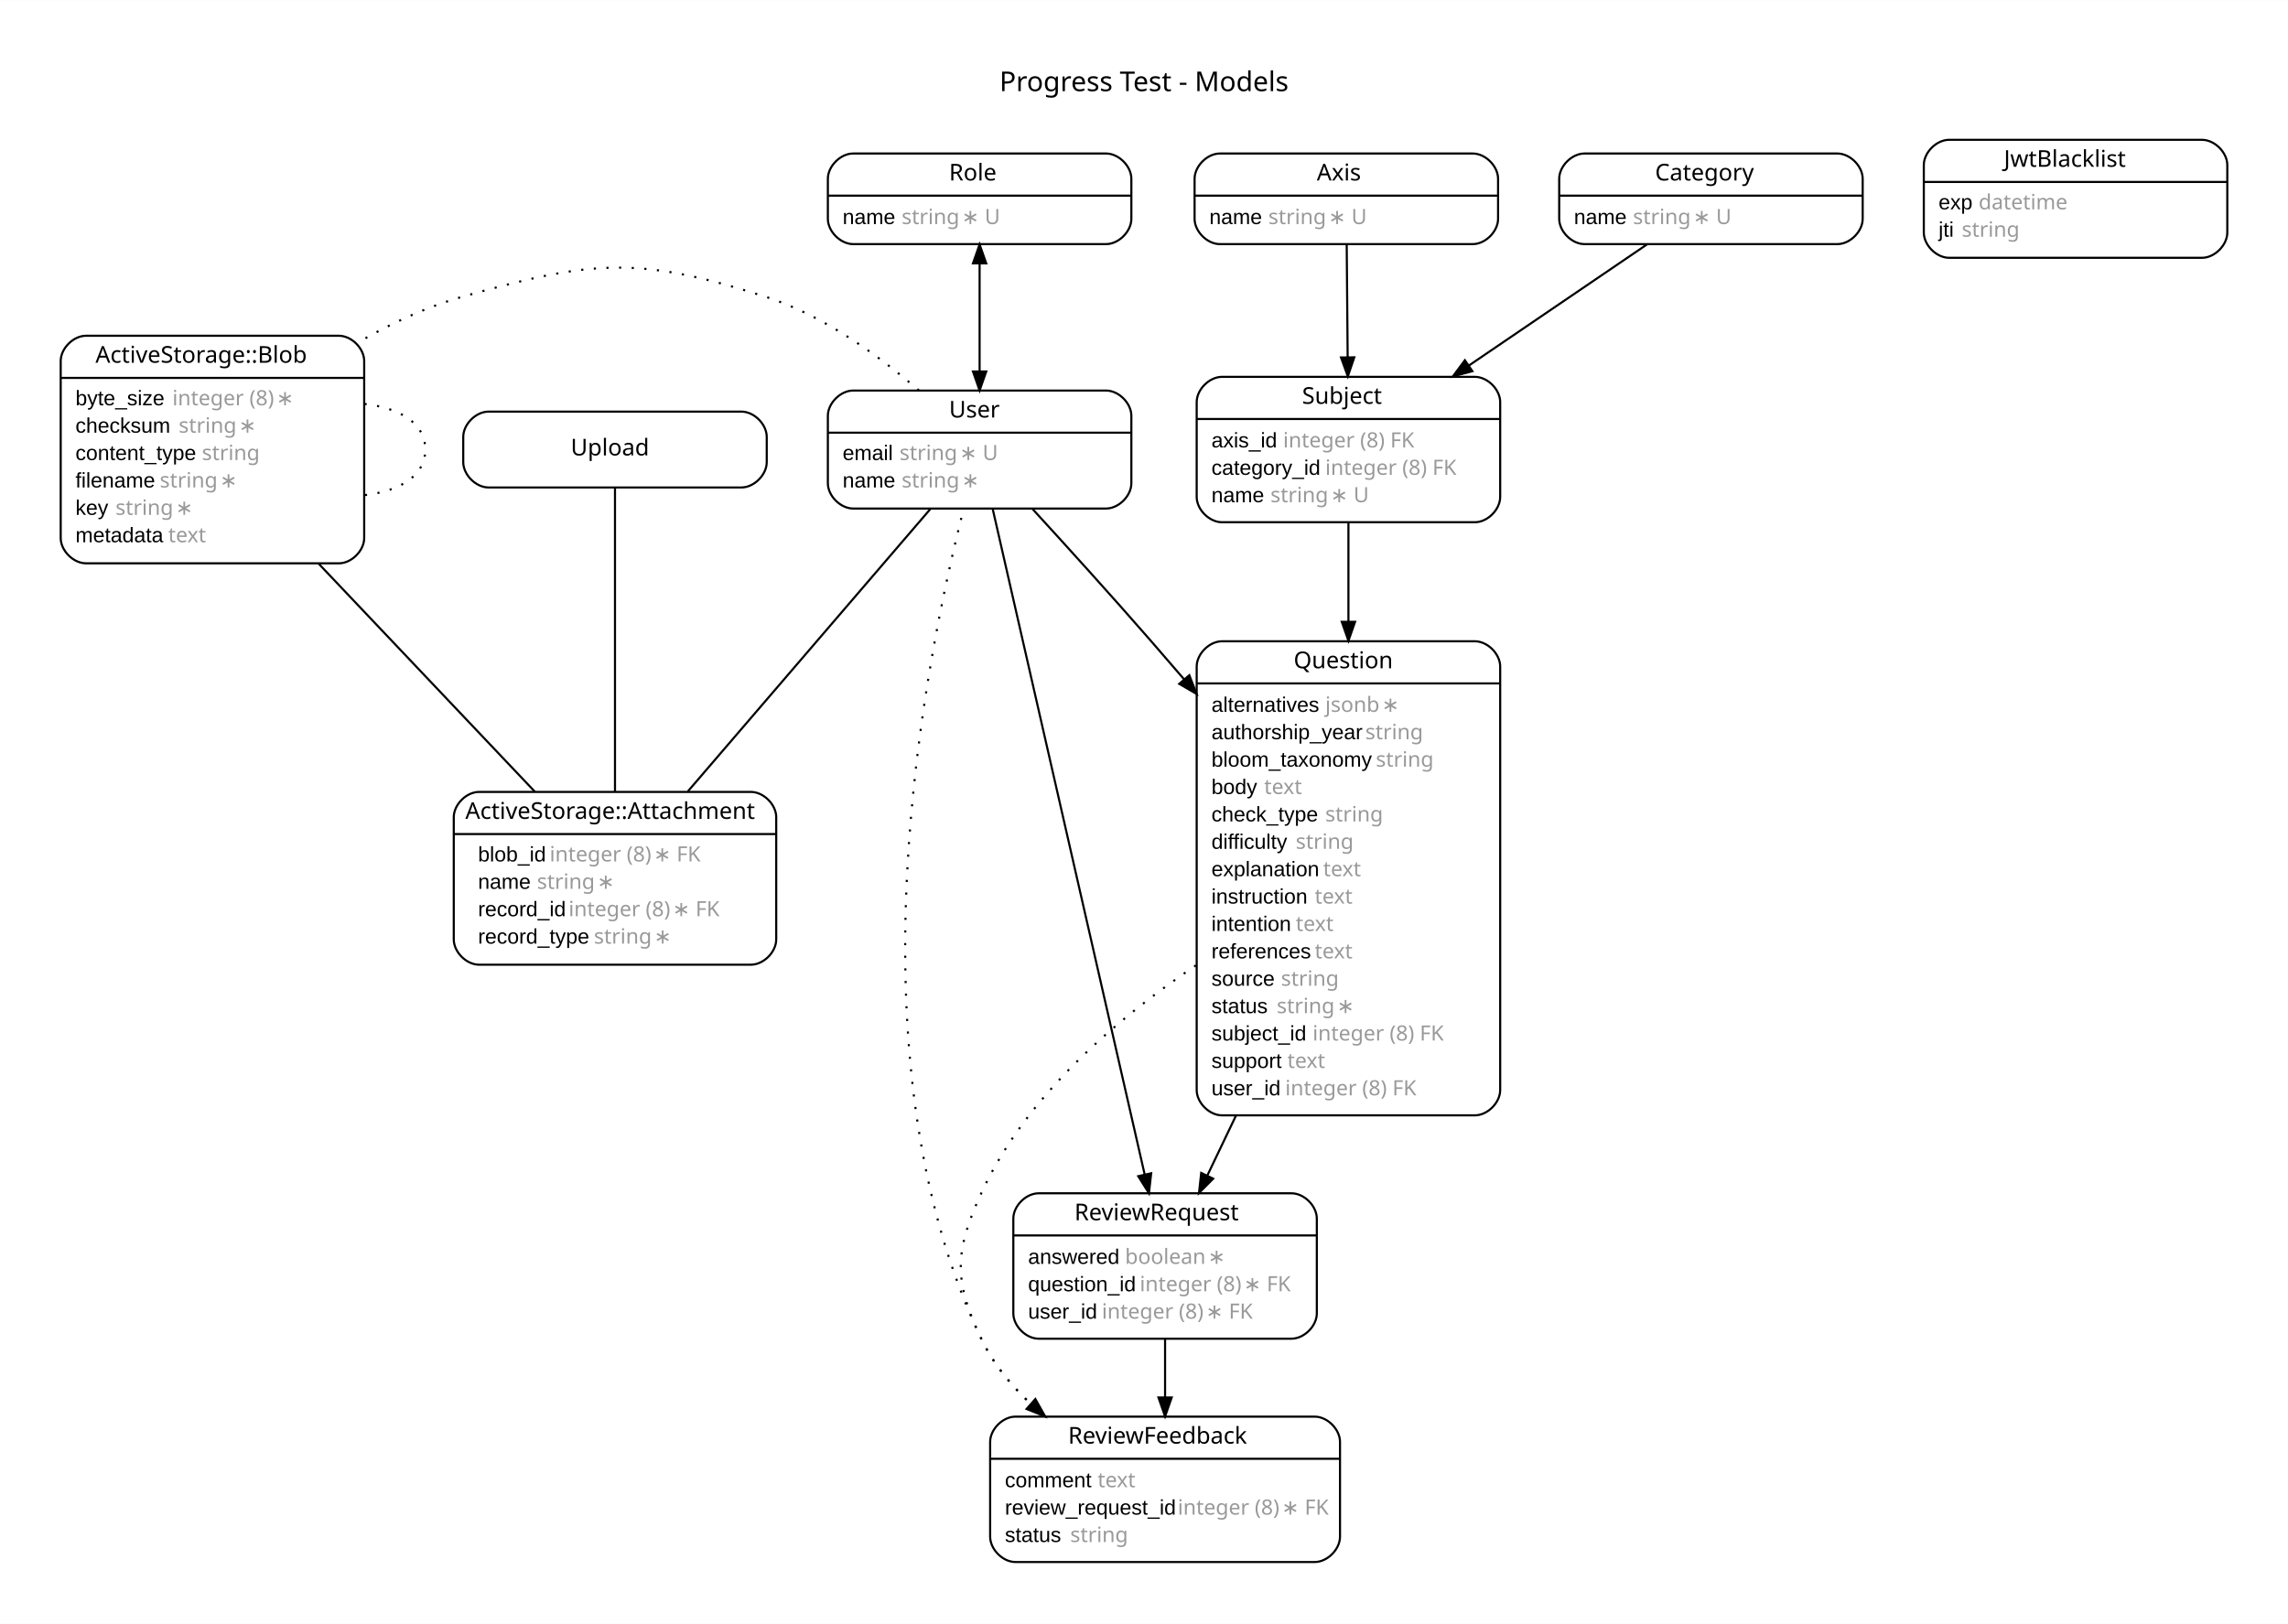
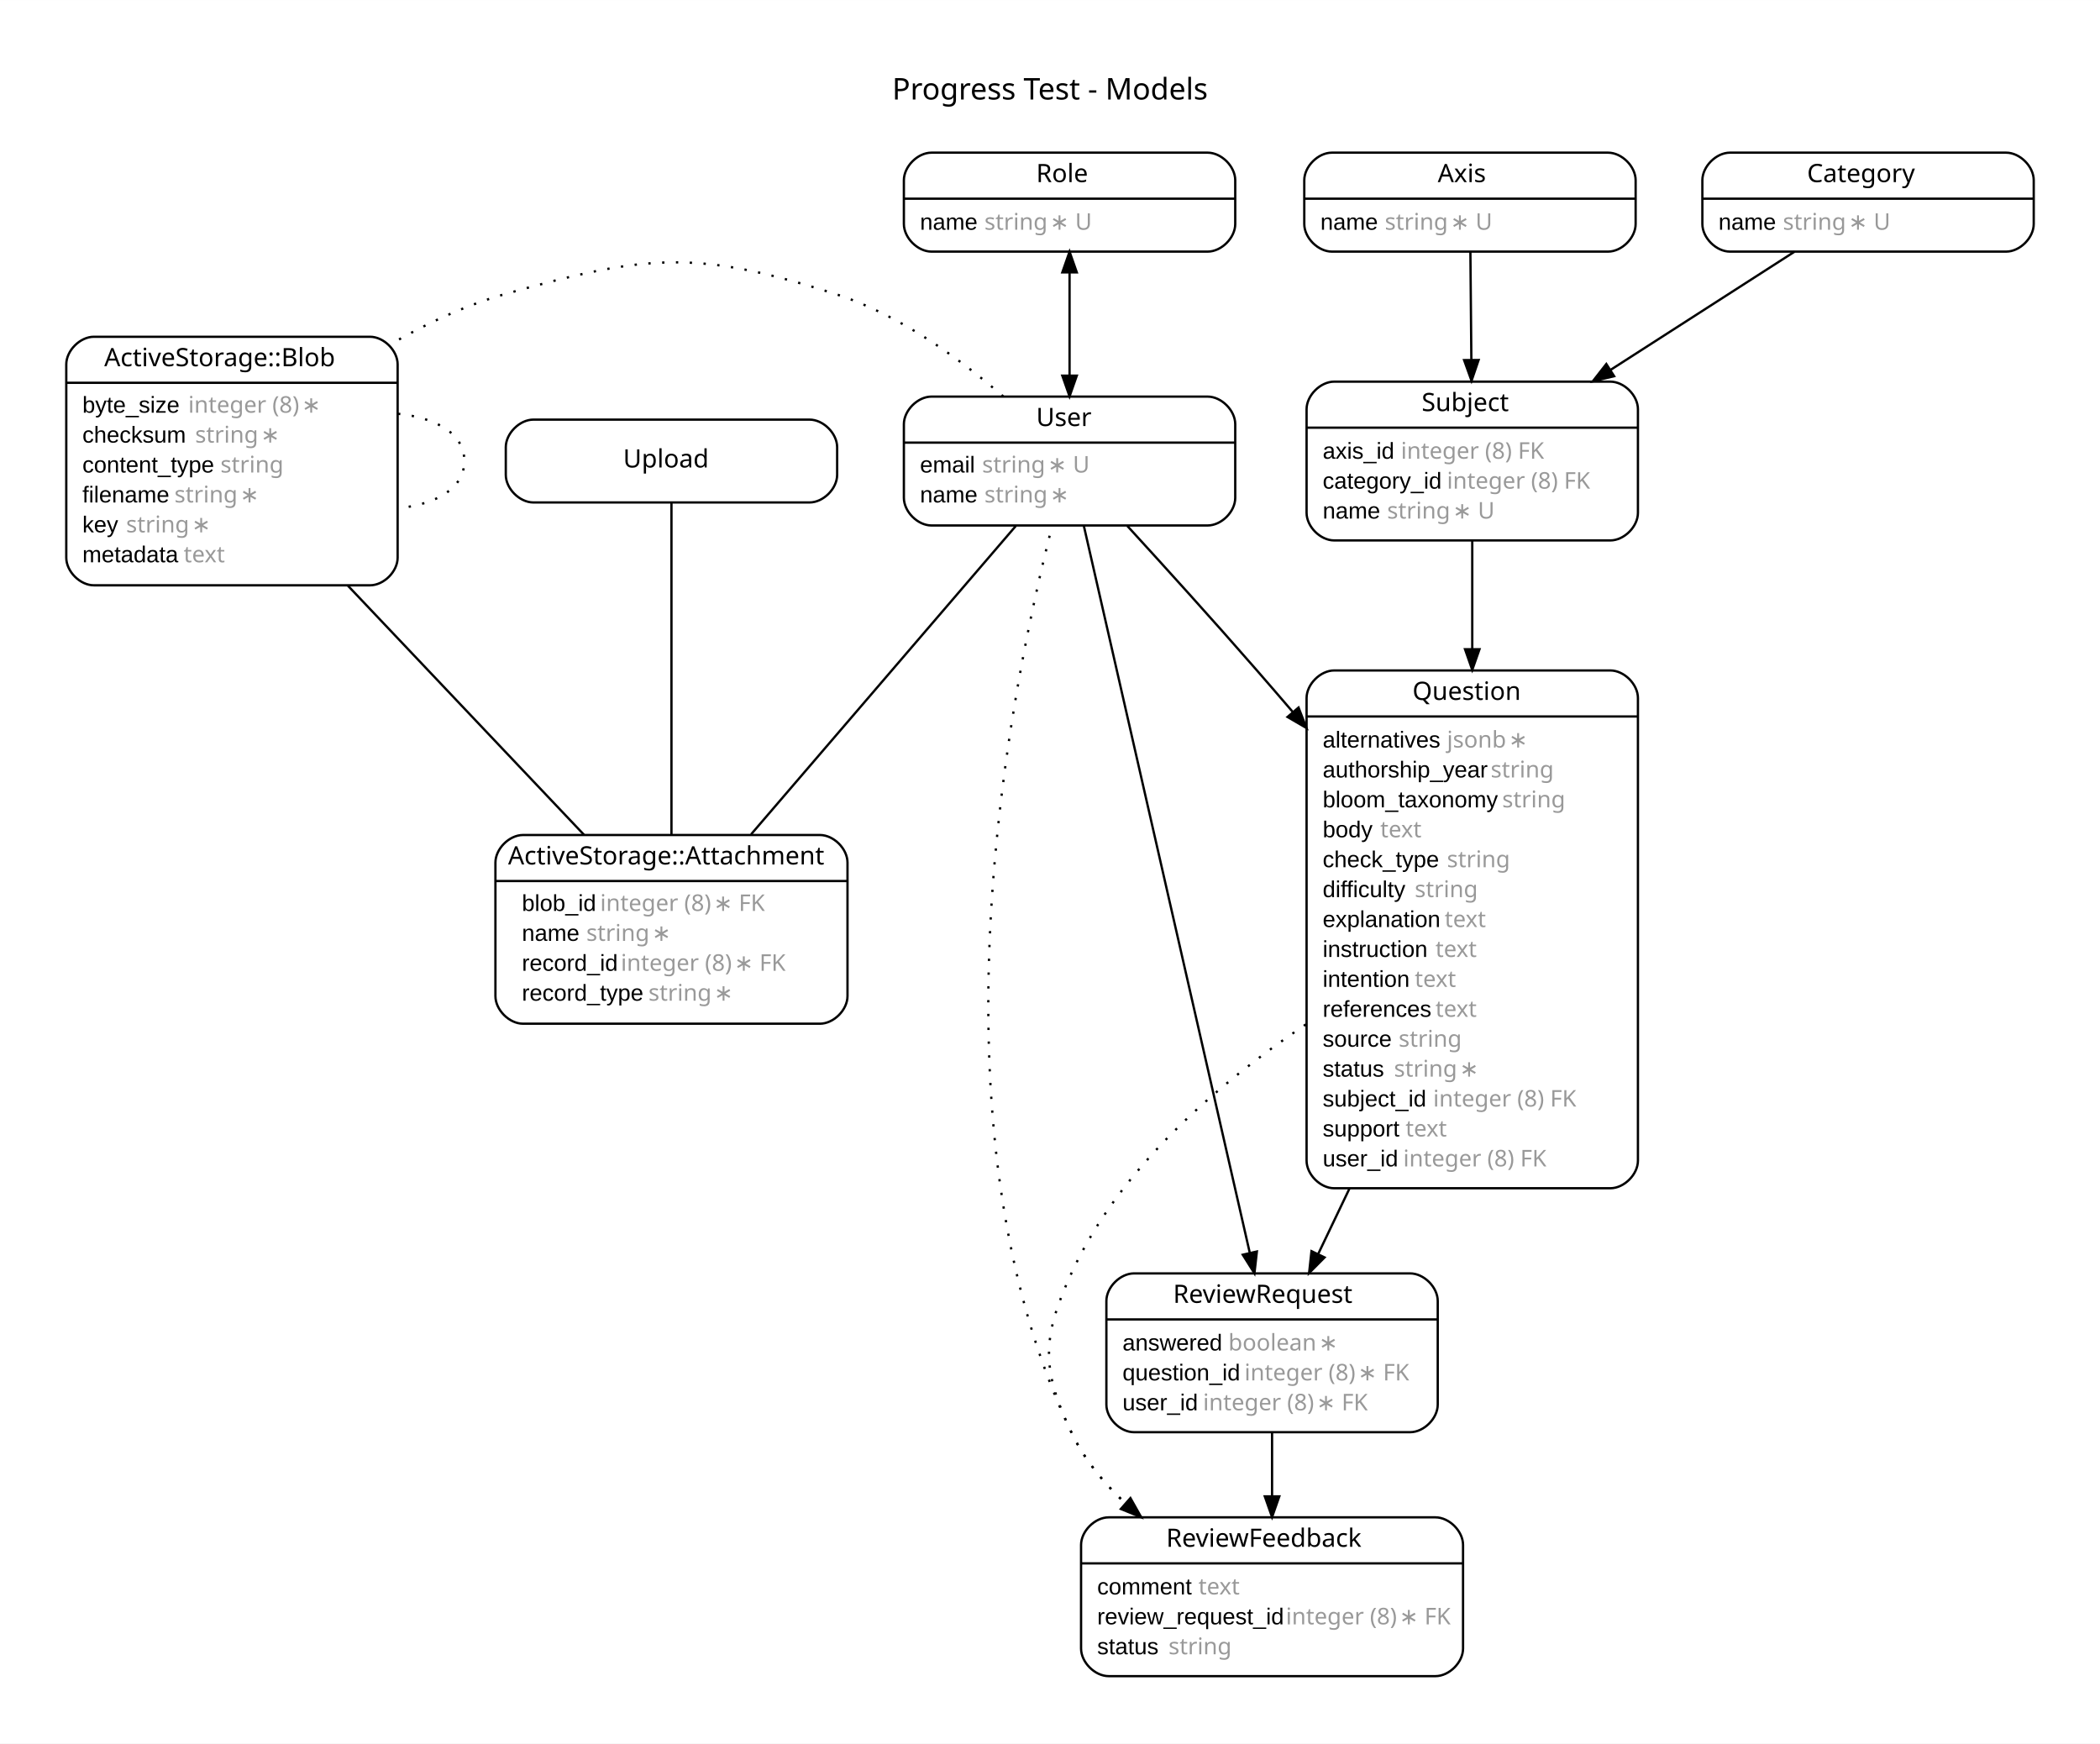
- <svg xmlns="http://www.w3.org/2000/svg" width="1086pt" height="771pt" viewBox="0.00 0.00 1085.60 770.60">
-   <g id="graph0" class="graph" transform="scale(1 1) rotate(0) translate(28.8 741.8)">
-     <polygon fill="white" stroke="transparent" points="-28.8,28.8 -28.8,-741.8 1056.8,-741.8 1056.8,28.8 -28.8,28.8" />
-     <text text-anchor="middle" x="514" y="-698.6" font-family="Arial Bold" font-size="13.00">Progress Test - Models</text>
+ <svg xmlns="http://www.w3.org/2000/svg" width="913pt" height="758pt" viewBox="0.00 0.00 912.60 757.60">
+   <g id="graph0" class="graph" transform="scale(1 1) rotate(0) translate(28.8 728.8)">
+     <polygon fill="white" stroke="transparent" points="-28.8,28.8 -28.8,-728.8 883.8,-728.8 883.8,28.8 -28.8,28.8" />
+     <text text-anchor="middle" x="427.5" y="-685.6" font-family="Arial Bold" font-size="13.00">Progress Test - Models</text>
    <g id="node1" class="node">
      <path fill="none" stroke="black" d="M198.5,-284C198.5,-284 327.5,-284 327.5,-284 333.5,-284 339.5,-290 339.5,-296 339.5,-296 339.5,-354 339.5,-354 339.5,-360 333.5,-366 327.5,-366 327.5,-366 198.5,-366 198.5,-366 192.5,-366 186.5,-360 186.5,-354 186.5,-354 186.5,-296 186.5,-296 186.5,-290 192.5,-284 198.5,-284" />
      <text text-anchor="start" x="192" y="-353.2" font-family="Arial Bold" font-size="11.00">ActiveStorage::Attachment</text>
      <polyline fill="none" stroke="black" points="186.5,-346 339.5,-346 " />
      <text text-anchor="start" x="198" y="-333" font-family="Arial" font-size="10.00">blob_id </text>
      <text text-anchor="start" x="232" y="-333" font-family="Arial Italic" font-size="10.00" fill="#999999">integer (8) ∗ FK</text>
      <text text-anchor="start" x="198" y="-320" font-family="Arial" font-size="10.00">name </text>
      <text text-anchor="start" x="226" y="-320" font-family="Arial Italic" font-size="10.00" fill="#999999">string ∗</text>
      <text text-anchor="start" x="198" y="-307" font-family="Arial" font-size="10.00">record_id </text>
      <text text-anchor="start" x="241" y="-307" font-family="Arial Italic" font-size="10.00" fill="#999999">integer (8) ∗ FK</text>
      <text text-anchor="start" x="198" y="-294" font-family="Arial" font-size="10.00">record_type </text>
      <text text-anchor="start" x="253" y="-294" font-family="Arial Italic" font-size="10.00" fill="#999999">string ∗</text>
    </g>
    <g id="node2" class="node">
      <path fill="none" stroke="black" d="M12,-474.5C12,-474.5 132,-474.5 132,-474.5 138,-474.5 144,-480.5 144,-486.5 144,-486.5 144,-570.5 144,-570.5 144,-576.5 138,-582.5 132,-582.5 132,-582.5 12,-582.5 12,-582.5 6,-582.5 0,-576.5 0,-570.5 0,-570.5 0,-486.5 0,-486.5 0,-480.5 6,-474.5 12,-474.5" />
      <text text-anchor="start" x="16.5" y="-569.7" font-family="Arial Bold" font-size="11.00">ActiveStorage::Blob</text>
      <polyline fill="none" stroke="black" points="0,-562.5 144,-562.5 " />
      <text text-anchor="start" x="7" y="-549.5" font-family="Arial" font-size="10.00">byte_size </text>
      <text text-anchor="start" x="53" y="-549.5" font-family="Arial Italic" font-size="10.00" fill="#999999">integer (8) ∗</text>
      <text text-anchor="start" x="7" y="-536.5" font-family="Arial" font-size="10.00">checksum </text>
      <text text-anchor="start" x="56" y="-536.5" font-family="Arial Italic" font-size="10.00" fill="#999999">string ∗</text>
      <text text-anchor="start" x="7" y="-523.5" font-family="Arial" font-size="10.00">content_type </text>
      <text text-anchor="start" x="67" y="-523.5" font-family="Arial Italic" font-size="10.00" fill="#999999">string</text>
      <text text-anchor="start" x="7" y="-510.5" font-family="Arial" font-size="10.00">filename </text>
      <text text-anchor="start" x="47" y="-510.5" font-family="Arial Italic" font-size="10.00" fill="#999999">string ∗</text>
      <text text-anchor="start" x="7" y="-497.5" font-family="Arial" font-size="10.00">key </text>
      <text text-anchor="start" x="26" y="-497.5" font-family="Arial Italic" font-size="10.00" fill="#999999">string ∗</text>
      <text text-anchor="start" x="7" y="-484.5" font-family="Arial" font-size="10.00">metadata </text>
      <text text-anchor="start" x="51" y="-484.5" font-family="Arial Italic" font-size="10.00" fill="#999999">text</text>
    </g>
    <g id="edge4" class="edge">
      <path fill="none" stroke="black" d="M122.43,-474.29C154.59,-440.36 195.61,-397.1 225.02,-366.07" />
    </g>
    <g id="edge16" class="edge">
-       <path fill="none" stroke="black" stroke-dasharray="1,5" d="M144.18,-550.14C160.79,-548.27 173,-541.06 173,-528.5 173,-515.94 160.79,-508.73 144.18,-506.86" />
+       <path fill="none" stroke="black" stroke-dasharray="1,5" d="M144.18,-549.04C160.79,-547.27 173,-540.42 173,-528.5 173,-516.58 160.79,-509.73 144.18,-507.96" />
    </g>
    <g id="node3" class="node">
-       <path fill="none" stroke="black" d="M550,-626C550,-626 670,-626 670,-626 676,-626 682,-632 682,-638 682,-638 682,-657 682,-657 682,-663 676,-669 670,-669 670,-669 550,-669 550,-669 544,-669 538,-663 538,-657 538,-657 538,-638 538,-638 538,-632 544,-626 550,-626" />
-       <text text-anchor="start" x="596" y="-656.2" font-family="Arial Bold" font-size="11.00">Axis</text>
-       <polyline fill="none" stroke="black" points="538,-649 682,-649 " />
-       <text text-anchor="start" x="545" y="-635.5" font-family="Arial" font-size="10.00">name </text>
-       <text text-anchor="start" x="573" y="-635.5" font-family="Arial Italic" font-size="10.00" fill="#999999">string ∗ U</text>
+       <path fill="none" stroke="black" d="M550,-619.5C550,-619.5 670,-619.5 670,-619.5 676,-619.5 682,-625.5 682,-631.5 682,-631.5 682,-650.5 682,-650.5 682,-656.5 676,-662.5 670,-662.5 670,-662.5 550,-662.5 550,-662.5 544,-662.5 538,-656.5 538,-650.5 538,-650.5 538,-631.5 538,-631.5 538,-625.5 544,-619.5 550,-619.5" />
+       <text text-anchor="start" x="596" y="-649.7" font-family="Arial Bold" font-size="11.00">Axis</text>
+       <polyline fill="none" stroke="black" points="538,-642.5 682,-642.5 " />
+       <text text-anchor="start" x="545" y="-629" font-family="Arial" font-size="10.00">name </text>
+       <text text-anchor="start" x="573" y="-629" font-family="Arial Italic" font-size="10.00" fill="#999999">string ∗ U</text>
    </g>
-     <g id="node10" class="node">
+     <g id="node9" class="node">
      <path fill="none" stroke="black" d="M551,-494C551,-494 671,-494 671,-494 677,-494 683,-500 683,-506 683,-506 683,-551 683,-551 683,-557 677,-563 671,-563 671,-563 551,-563 551,-563 545,-563 539,-557 539,-551 539,-551 539,-506 539,-506 539,-500 545,-494 551,-494" />
      <text text-anchor="start" x="589" y="-550.2" font-family="Arial Bold" font-size="11.00">Subject</text>
      <polyline fill="none" stroke="black" points="539,-543 683,-543 " />
      <text text-anchor="start" x="546" y="-529.5" font-family="Arial" font-size="10.00">axis_id </text>
      <text text-anchor="start" x="580" y="-529.5" font-family="Arial Italic" font-size="10.00" fill="#999999">integer (8) FK</text>
      <text text-anchor="start" x="546" y="-516.5" font-family="Arial" font-size="10.00">category_id </text>
      <text text-anchor="start" x="600" y="-516.5" font-family="Arial Italic" font-size="10.00" fill="#999999">integer (8) FK</text>
      <text text-anchor="start" x="546" y="-503.5" font-family="Arial" font-size="10.00">name </text>
      <text text-anchor="start" x="574" y="-503.5" font-family="Arial Italic" font-size="10.00" fill="#999999">string ∗ U</text>
    </g>
    <g id="edge8" class="edge">
-       <path fill="none" stroke="black" d="M610.18,-625.85C610.3,-611.04 610.48,-590.54 610.63,-572.27" />
-       <polygon fill="black" stroke="black" points="613.78,-572.26 610.71,-563.23 607.48,-572.2 613.78,-572.26" />
+       <path fill="none" stroke="black" d="M610.19,-619.47C610.3,-606.33 610.46,-588.77 610.61,-572.65" />
+       <polygon fill="black" stroke="black" points="613.76,-572.4 610.69,-563.37 607.46,-572.35 613.76,-572.4" />
    </g>
    <g id="node4" class="node">
-       <path fill="none" stroke="black" d="M723,-626C723,-626 843,-626 843,-626 849,-626 855,-632 855,-638 855,-638 855,-657 855,-657 855,-663 849,-669 843,-669 843,-669 723,-669 723,-669 717,-669 711,-663 711,-657 711,-657 711,-638 711,-638 711,-632 717,-626 723,-626" />
-       <text text-anchor="start" x="756.5" y="-656.2" font-family="Arial Bold" font-size="11.00">Category</text>
-       <polyline fill="none" stroke="black" points="711,-649 855,-649 " />
-       <text text-anchor="start" x="718" y="-635.5" font-family="Arial" font-size="10.00">name </text>
-       <text text-anchor="start" x="746" y="-635.5" font-family="Arial Italic" font-size="10.00" fill="#999999">string ∗ U</text>
+       <path fill="none" stroke="black" d="M723,-619.5C723,-619.5 843,-619.5 843,-619.5 849,-619.5 855,-625.5 855,-631.5 855,-631.5 855,-650.5 855,-650.5 855,-656.5 849,-662.5 843,-662.5 843,-662.5 723,-662.5 723,-662.5 717,-662.5 711,-656.5 711,-650.5 711,-650.5 711,-631.5 711,-631.5 711,-625.5 717,-619.5 723,-619.5" />
+       <text text-anchor="start" x="756.5" y="-649.7" font-family="Arial Bold" font-size="11.00">Category</text>
+       <polyline fill="none" stroke="black" points="711,-642.5 855,-642.5 " />
+       <text text-anchor="start" x="718" y="-629" font-family="Arial" font-size="10.00">name </text>
+       <text text-anchor="start" x="746" y="-629" font-family="Arial Italic" font-size="10.00" fill="#999999">string ∗ U</text>
    </g>
    <g id="edge14" class="edge">
-       <path fill="none" stroke="black" d="M752.65,-625.85C729.27,-609.95 696.29,-587.52 668.04,-568.3" />
-       <polygon fill="black" stroke="black" points="669.8,-565.69 660.58,-563.23 666.25,-570.89 669.8,-565.69" />
+       <path fill="none" stroke="black" d="M751.05,-619.47C728.68,-605.1 698.1,-585.46 671.23,-568.19" />
+       <polygon fill="black" stroke="black" points="672.66,-565.37 663.39,-563.16 669.26,-570.67 672.66,-565.37" />
    </g>
    <g id="node5" class="node">
-       <path fill="none" stroke="black" d="M896,-619.5C896,-619.5 1016,-619.5 1016,-619.5 1022,-619.5 1028,-625.5 1028,-631.5 1028,-631.5 1028,-663.5 1028,-663.5 1028,-669.5 1022,-675.5 1016,-675.5 1016,-675.5 896,-675.5 896,-675.5 890,-675.5 884,-669.5 884,-663.5 884,-663.5 884,-631.5 884,-631.5 884,-625.5 890,-619.5 896,-619.5" />
-       <text text-anchor="start" x="922" y="-662.7" font-family="Arial Bold" font-size="11.00">JwtBlacklist</text>
-       <polyline fill="none" stroke="black" points="884,-655.5 1028,-655.5 " />
-       <text text-anchor="start" x="891" y="-642.5" font-family="Arial" font-size="10.00">exp </text>
-       <text text-anchor="start" x="910" y="-642.5" font-family="Arial Italic" font-size="10.00" fill="#999999">datetime</text>
-       <text text-anchor="start" x="891" y="-629.5" font-family="Arial" font-size="10.00">jti </text>
-       <text text-anchor="start" x="902" y="-629.5" font-family="Arial Italic" font-size="10.00" fill="#999999">string</text>
-     </g>
-     <g id="node6" class="node">
      <path fill="none" stroke="black" d="M551,-212.5C551,-212.5 671,-212.5 671,-212.5 677,-212.5 683,-218.5 683,-224.5 683,-224.5 683,-425.5 683,-425.5 683,-431.5 677,-437.5 671,-437.5 671,-437.5 551,-437.5 551,-437.5 545,-437.5 539,-431.5 539,-425.5 539,-425.5 539,-224.5 539,-224.5 539,-218.5 545,-212.5 551,-212.5" />
      <text text-anchor="start" x="585" y="-424.7" font-family="Arial Bold" font-size="11.00">Question</text>
      <polyline fill="none" stroke="black" points="539,-417.5 683,-417.5 " />
      <text text-anchor="start" x="546" y="-404" font-family="Arial" font-size="10.00">alternatives </text>
      <text text-anchor="start" x="600" y="-404" font-family="Arial Italic" font-size="10.00" fill="#999999">jsonb ∗</text>
      <text text-anchor="start" x="546" y="-391" font-family="Arial" font-size="10.00">authorship_year </text>
      <text text-anchor="start" x="619" y="-391" font-family="Arial Italic" font-size="10.00" fill="#999999">string</text>
      <text text-anchor="start" x="546" y="-378" font-family="Arial" font-size="10.00">bloom_taxonomy </text>
      <text text-anchor="start" x="624" y="-378" font-family="Arial Italic" font-size="10.00" fill="#999999">string</text>
      <text text-anchor="start" x="546" y="-365" font-family="Arial" font-size="10.00">body </text>
      <text text-anchor="start" x="571" y="-365" font-family="Arial Italic" font-size="10.00" fill="#999999">text</text>
      <text text-anchor="start" x="546" y="-352" font-family="Arial" font-size="10.00">check_type </text>
      <text text-anchor="start" x="600" y="-352" font-family="Arial Italic" font-size="10.00" fill="#999999">string</text>
      <text text-anchor="start" x="546" y="-339" font-family="Arial" font-size="10.00">difficulty </text>
      <text text-anchor="start" x="586" y="-339" font-family="Arial Italic" font-size="10.00" fill="#999999">string</text>
      <text text-anchor="start" x="546" y="-326" font-family="Arial" font-size="10.00">explanation </text>
      <text text-anchor="start" x="599" y="-326" font-family="Arial Italic" font-size="10.00" fill="#999999">text</text>
      <text text-anchor="start" x="546" y="-313" font-family="Arial" font-size="10.00">instruction </text>
      <text text-anchor="start" x="595" y="-313" font-family="Arial Italic" font-size="10.00" fill="#999999">text</text>
      <text text-anchor="start" x="546" y="-300" font-family="Arial" font-size="10.00">intention </text>
      <text text-anchor="start" x="586" y="-300" font-family="Arial Italic" font-size="10.00" fill="#999999">text</text>
      <text text-anchor="start" x="546" y="-287" font-family="Arial" font-size="10.00">references </text>
      <text text-anchor="start" x="595" y="-287" font-family="Arial Italic" font-size="10.00" fill="#999999">text</text>
      <text text-anchor="start" x="546" y="-274" font-family="Arial" font-size="10.00">source </text>
      <text text-anchor="start" x="579" y="-274" font-family="Arial Italic" font-size="10.00" fill="#999999">string</text>
      <text text-anchor="start" x="546" y="-261" font-family="Arial" font-size="10.00">status </text>
      <text text-anchor="start" x="577" y="-261" font-family="Arial Italic" font-size="10.00" fill="#999999">string ∗</text>
      <text text-anchor="start" x="546" y="-248" font-family="Arial" font-size="10.00">subject_id </text>
      <text text-anchor="start" x="594" y="-248" font-family="Arial Italic" font-size="10.00" fill="#999999">integer (8) FK</text>
      <text text-anchor="start" x="546" y="-235" font-family="Arial" font-size="10.00">support </text>
      <text text-anchor="start" x="582" y="-235" font-family="Arial Italic" font-size="10.00" fill="#999999">text</text>
      <text text-anchor="start" x="546" y="-222" font-family="Arial" font-size="10.00">user_id </text>
      <text text-anchor="start" x="581" y="-222" font-family="Arial Italic" font-size="10.00" fill="#999999">integer (8) FK</text>
    </g>
-     <g id="node7" class="node">
+     <g id="node6" class="node">
      <path fill="none" stroke="black" d="M453,-0.5C453,-0.5 595,-0.5 595,-0.5 601,-0.5 607,-6.5 607,-12.5 607,-12.5 607,-57.5 607,-57.5 607,-63.5 601,-69.5 595,-69.5 595,-69.5 453,-69.5 453,-69.5 447,-69.5 441,-63.5 441,-57.5 441,-57.5 441,-12.5 441,-12.5 441,-6.5 447,-0.5 453,-0.5" />
      <text text-anchor="start" x="478" y="-56.7" font-family="Arial Bold" font-size="11.00">ReviewFeedback</text>
      <polyline fill="none" stroke="black" points="441,-49.5 607,-49.5 " />
      <text text-anchor="start" x="448" y="-36" font-family="Arial" font-size="10.00">comment </text>
      <text text-anchor="start" x="492" y="-36" font-family="Arial Italic" font-size="10.00" fill="#999999">text</text>
      <text text-anchor="start" x="448" y="-23" font-family="Arial" font-size="10.00">review_request_id </text>
      <text text-anchor="start" x="530" y="-23" font-family="Arial Italic" font-size="10.00" fill="#999999">integer (8) ∗ FK</text>
      <text text-anchor="start" x="448" y="-10" font-family="Arial" font-size="10.00">status </text>
      <text text-anchor="start" x="479" y="-10" font-family="Arial Italic" font-size="10.00" fill="#999999">string</text>
    </g>
    <g id="edge13" class="edge">
      <path fill="none" stroke="black" stroke-dasharray="1,5" d="M538.63,-283.66C500.78,-258.21 458.05,-221.54 437,-176 423.95,-147.76 423.56,-134.06 437,-106 442.46,-94.6 450.78,-84.47 460.14,-75.7" />
      <polygon fill="black" stroke="black" points="462.45,-77.87 467.13,-69.56 458.29,-73.14 462.45,-77.87" />
    </g>
-     <g id="node8" class="node">
+     <g id="node7" class="node">
      <path fill="none" stroke="black" d="M464,-106.5C464,-106.5 584,-106.5 584,-106.5 590,-106.5 596,-112.5 596,-118.5 596,-118.5 596,-163.5 596,-163.5 596,-169.5 590,-175.5 584,-175.5 584,-175.5 464,-175.5 464,-175.5 458,-175.5 452,-169.5 452,-163.5 452,-163.5 452,-118.5 452,-118.5 452,-112.5 458,-106.5 464,-106.5" />
      <text text-anchor="start" x="481" y="-162.7" font-family="Arial Bold" font-size="11.00">ReviewRequest</text>
      <polyline fill="none" stroke="black" points="452,-155.5 596,-155.5 " />
      <text text-anchor="start" x="459" y="-142" font-family="Arial" font-size="10.00">answered </text>
      <text text-anchor="start" x="505" y="-142" font-family="Arial Italic" font-size="10.00" fill="#999999">boolean ∗</text>
      <text text-anchor="start" x="459" y="-129" font-family="Arial" font-size="10.00">question_id </text>
      <text text-anchor="start" x="512" y="-129" font-family="Arial Italic" font-size="10.00" fill="#999999">integer (8) ∗ FK</text>
      <text text-anchor="start" x="459" y="-116" font-family="Arial" font-size="10.00">user_id </text>
      <text text-anchor="start" x="494" y="-116" font-family="Arial Italic" font-size="10.00" fill="#999999">integer (8) ∗ FK</text>
    </g>
    <g id="edge11" class="edge">
      <path fill="none" stroke="black" d="M557.64,-212.37C552.84,-202.33 548.21,-192.65 544,-183.84" />
      <polygon fill="black" stroke="black" points="546.82,-182.44 540.1,-175.68 541.14,-185.16 546.82,-182.44" />
    </g>
-     <g id="node12" class="node">
+     <g id="node11" class="node">
      <path fill="none" stroke="black" d="M376,-500.5C376,-500.5 496,-500.5 496,-500.5 502,-500.5 508,-506.5 508,-512.5 508,-512.5 508,-544.5 508,-544.5 508,-550.5 502,-556.5 496,-556.5 496,-556.5 376,-556.5 376,-556.5 370,-556.5 364,-550.5 364,-544.5 364,-544.5 364,-512.5 364,-512.5 364,-506.5 370,-500.5 376,-500.5" />
      <text text-anchor="start" x="421.5" y="-543.7" font-family="Arial Bold" font-size="11.00">User</text>
      <polyline fill="none" stroke="black" points="364,-536.5 508,-536.5 " />
      <text text-anchor="start" x="371" y="-523.5" font-family="Arial" font-size="10.00">email </text>
      <text text-anchor="start" x="398" y="-523.5" font-family="Arial Italic" font-size="10.00" fill="#999999">string ∗ U</text>
      <text text-anchor="start" x="371" y="-510.5" font-family="Arial" font-size="10.00">name </text>
      <text text-anchor="start" x="399" y="-510.5" font-family="Arial Italic" font-size="10.00" fill="#999999">string ∗</text>
    </g>
    <g id="edge10" class="edge">
      <path fill="none" stroke="black" stroke-dasharray="1,5" d="M467.15,-69.57C455.01,-79.64 443.8,-91.85 437,-106 371.97,-241.39 410.57,-430.63 428.43,-500.33" />
    </g>
    <g id="edge9" class="edge">
      <path fill="none" stroke="black" d="M524,-106.23C524,-97.43 524,-87.82 524,-78.62" />
      <polygon fill="black" stroke="black" points="527.15,-78.6 524,-69.6 520.85,-78.6 527.15,-78.6" />
    </g>
-     <g id="node9" class="node">
-       <path fill="none" stroke="black" d="M376,-626C376,-626 496,-626 496,-626 502,-626 508,-632 508,-638 508,-638 508,-657 508,-657 508,-663 502,-669 496,-669 496,-669 376,-669 376,-669 370,-669 364,-663 364,-657 364,-657 364,-638 364,-638 364,-632 370,-626 376,-626" />
-       <text text-anchor="start" x="421.5" y="-656.2" font-family="Arial Bold" font-size="11.00">Role</text>
-       <polyline fill="none" stroke="black" points="364,-649 508,-649 " />
-       <text text-anchor="start" x="371" y="-635.5" font-family="Arial" font-size="10.00">name </text>
-       <text text-anchor="start" x="399" y="-635.5" font-family="Arial Italic" font-size="10.00" fill="#999999">string ∗ U</text>
+     <g id="node8" class="node">
+       <path fill="none" stroke="black" d="M376,-619.5C376,-619.5 496,-619.5 496,-619.5 502,-619.5 508,-625.5 508,-631.5 508,-631.5 508,-650.5 508,-650.5 508,-656.5 502,-662.5 496,-662.5 496,-662.5 376,-662.5 376,-662.5 370,-662.5 364,-656.5 364,-650.5 364,-650.5 364,-631.5 364,-631.5 364,-625.5 370,-619.5 376,-619.5" />
+       <text text-anchor="start" x="421.5" y="-649.7" font-family="Arial Bold" font-size="11.00">Role</text>
+       <polyline fill="none" stroke="black" points="364,-642.5 508,-642.5 " />
+       <text text-anchor="start" x="371" y="-629" font-family="Arial" font-size="10.00">name </text>
+       <text text-anchor="start" x="399" y="-629" font-family="Arial Italic" font-size="10.00" fill="#999999">string ∗ U</text>
    </g>
    <g id="edge1" class="edge">
-       <path fill="none" stroke="black" d="M436,-616.68C436,-601.19 436,-582.14 436,-565.8" />
-       <polygon fill="black" stroke="black" points="432.85,-616.85 436,-625.85 439.15,-616.85 432.85,-616.85" />
-       <polygon fill="black" stroke="black" points="439.15,-565.54 436,-556.54 432.85,-565.54 439.15,-565.54" />
+       <path fill="none" stroke="black" d="M436,-610.17C436,-596.47 436,-580.11 436,-565.72" />
+       <polygon fill="black" stroke="black" points="432.85,-610.47 436,-619.47 439.15,-610.47 432.85,-610.47" />
+       <polygon fill="black" stroke="black" points="439.15,-565.59 436,-556.59 432.85,-565.59 439.15,-565.59" />
    </g>
    <g id="edge12" class="edge">
      <path fill="none" stroke="black" d="M611,-493.77C611,-480.32 611,-463.95 611,-446.77" />
      <polygon fill="black" stroke="black" points="614.15,-446.73 611,-437.73 607.85,-446.73 614.15,-446.73" />
    </g>
-     <g id="node11" class="node">
+     <g id="node10" class="node">
      <path fill="none" stroke="black" d="M203,-510.5C203,-510.5 323,-510.5 323,-510.5 329,-510.5 335,-516.5 335,-522.5 335,-522.5 335,-534.5 335,-534.5 335,-540.5 329,-546.5 323,-546.5 323,-546.5 203,-546.5 203,-546.5 197,-546.5 191,-540.5 191,-534.5 191,-534.5 191,-522.5 191,-522.5 191,-516.5 197,-510.5 203,-510.5" />
      <text text-anchor="start" x="242" y="-525.7" font-family="Arial Bold" font-size="11.00">Upload</text>
    </g>
    <g id="edge5" class="edge">
      <path fill="none" stroke="black" d="M263,-510.32C263,-478.63 263,-410.19 263,-366.21" />
    </g>
    <g id="edge6" class="edge">
      <path fill="none" stroke="black" d="M412.67,-500.32C383.06,-465.84 331.75,-406.08 297.59,-366.28" />
    </g>
    <g id="edge7" class="edge">
      <path fill="none" stroke="black" stroke-dasharray="1,5" d="M407.22,-556.54C388.25,-572.99 361.93,-592.21 334.5,-601 273.55,-620.53 252.1,-618.35 190.5,-601 174.71,-596.55 158.95,-589.35 144.32,-581.18" />
    </g>
    <g id="edge2" class="edge">
      <path fill="none" stroke="black" d="M461.08,-500.32C477.22,-482.7 498.55,-459.17 517,-438 522.27,-431.96 527.67,-425.7 533.08,-419.38" />
      <polygon fill="black" stroke="black" points="535.51,-421.38 538.96,-412.49 530.72,-417.29 535.51,-421.38" />
    </g>
    <g id="edge3" class="edge">
      <path fill="none" stroke="black" d="M442.19,-500.39C457.29,-434.22 496.14,-264.03 514.34,-184.34" />
      <polygon fill="black" stroke="black" points="517.41,-185.02 516.34,-175.54 511.27,-183.61 517.41,-185.02" />
    </g>
  </g>
</svg>
